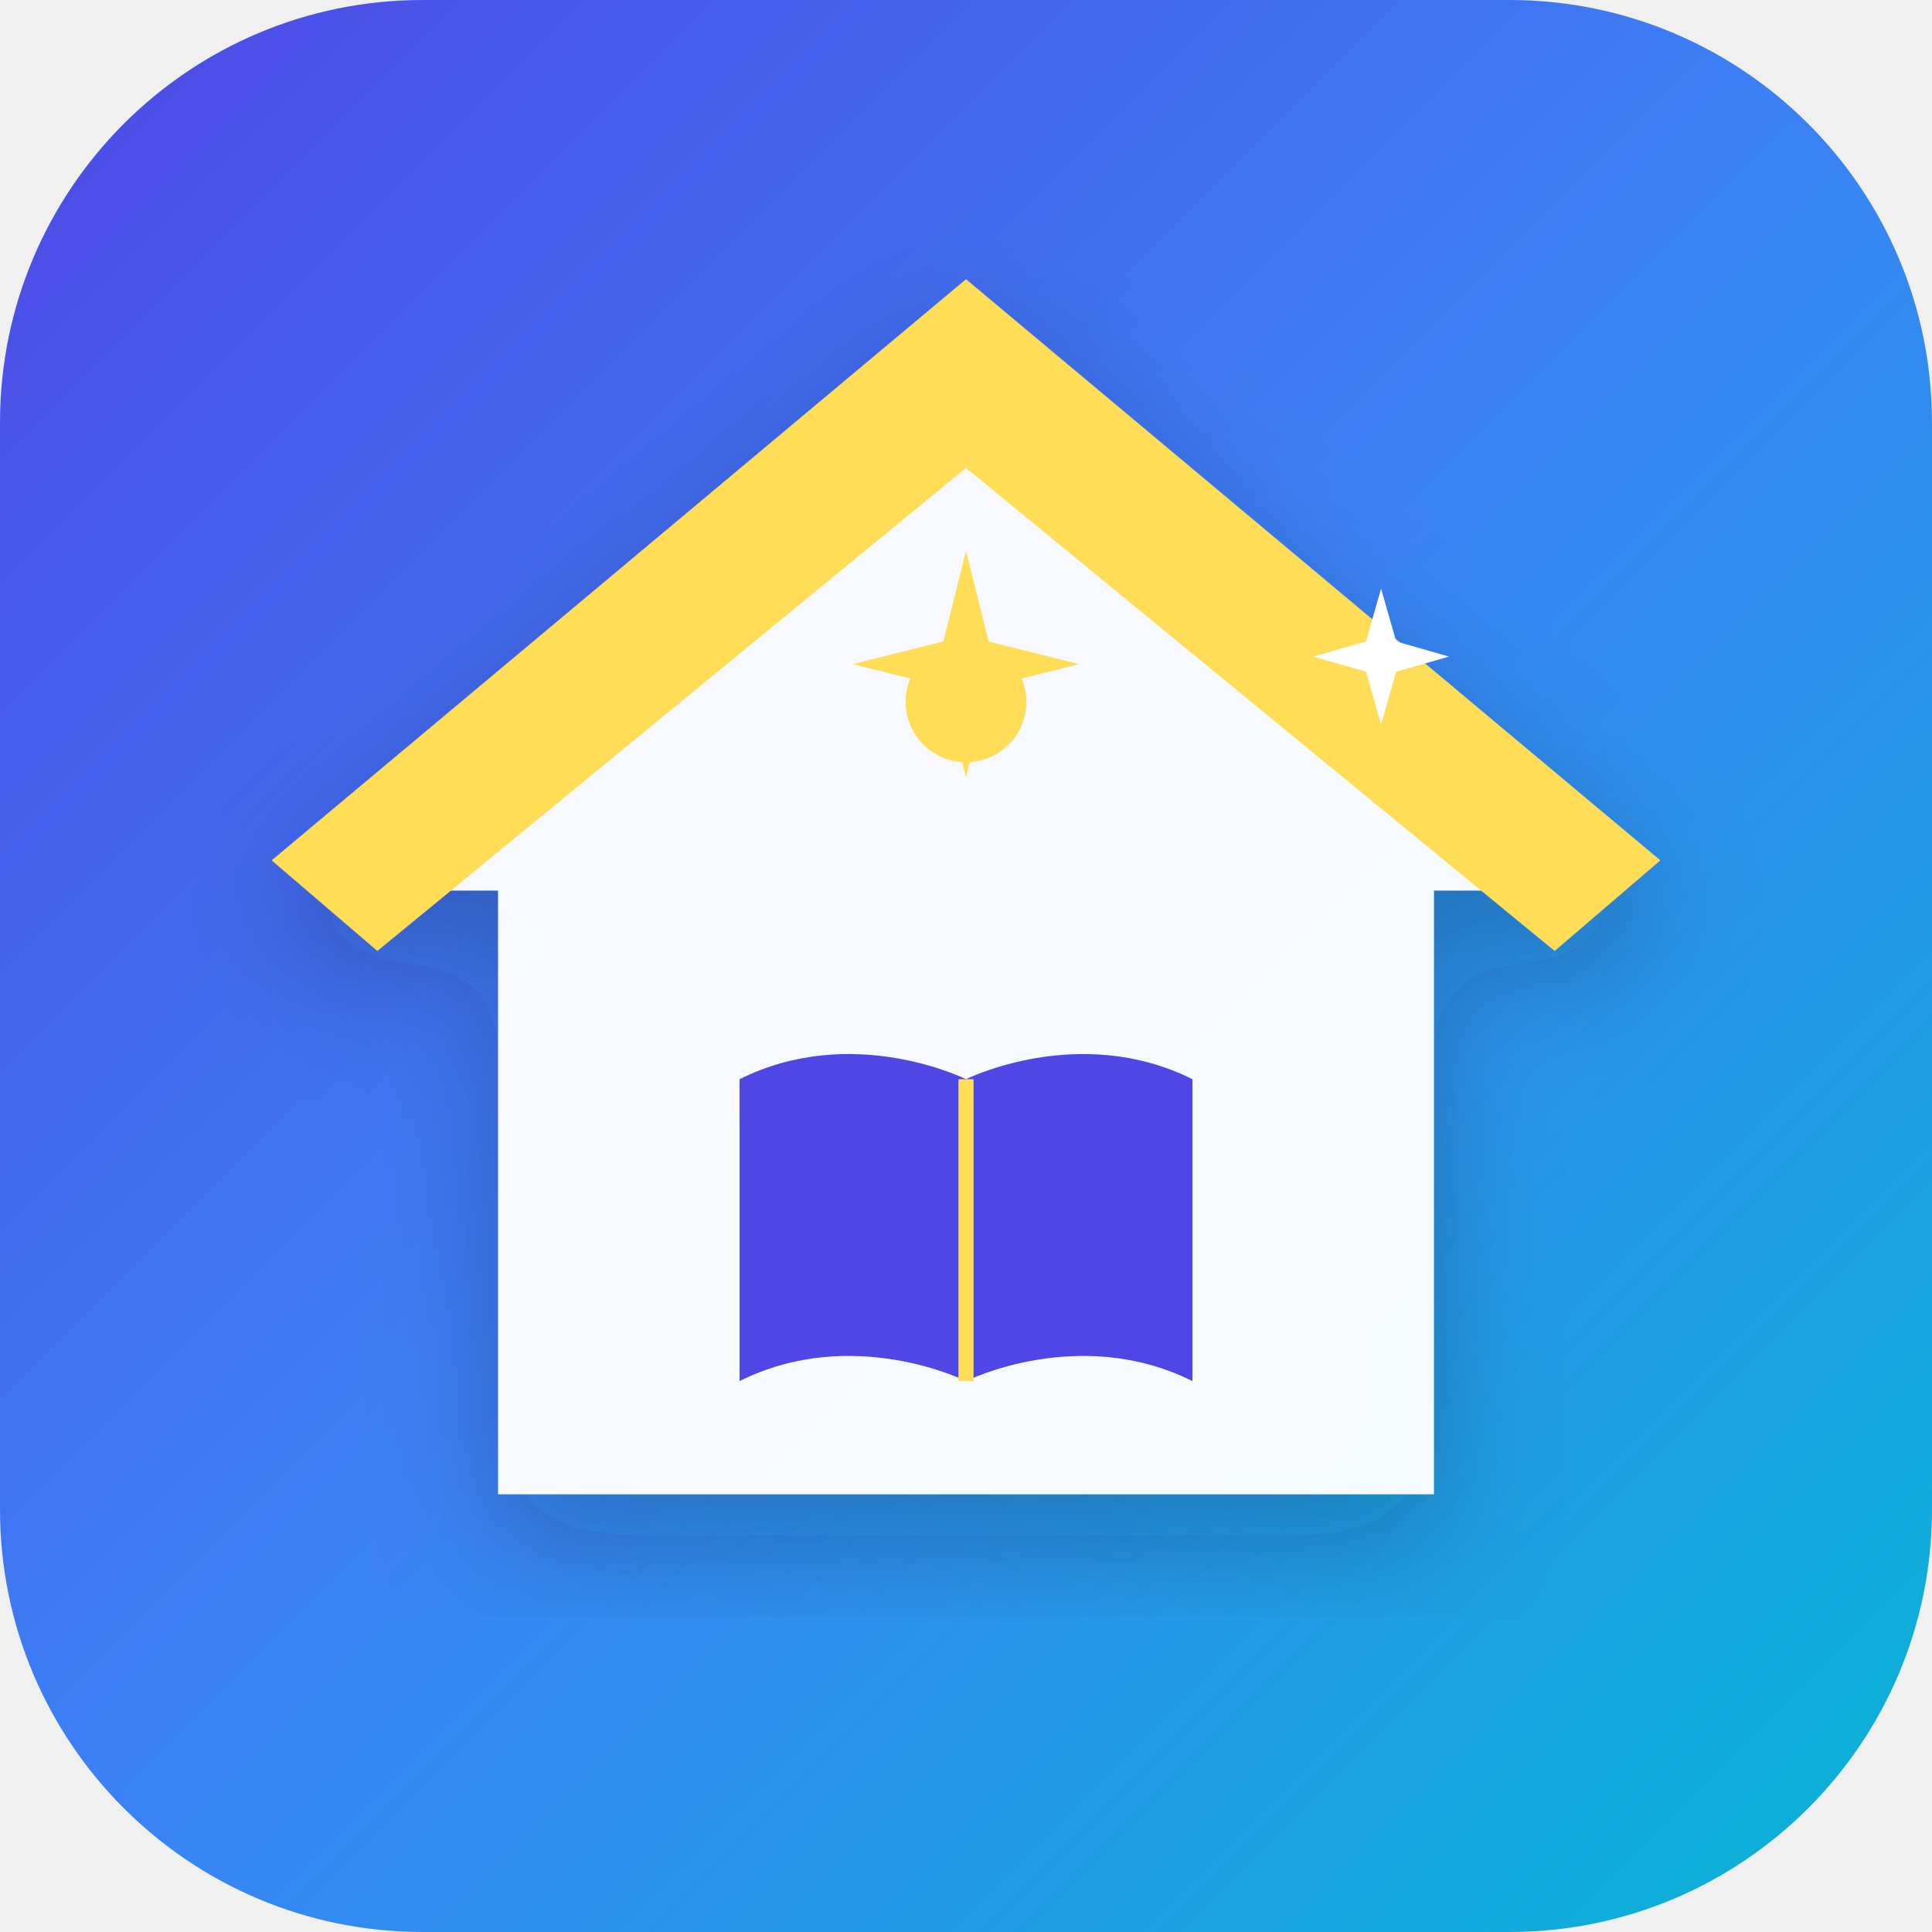
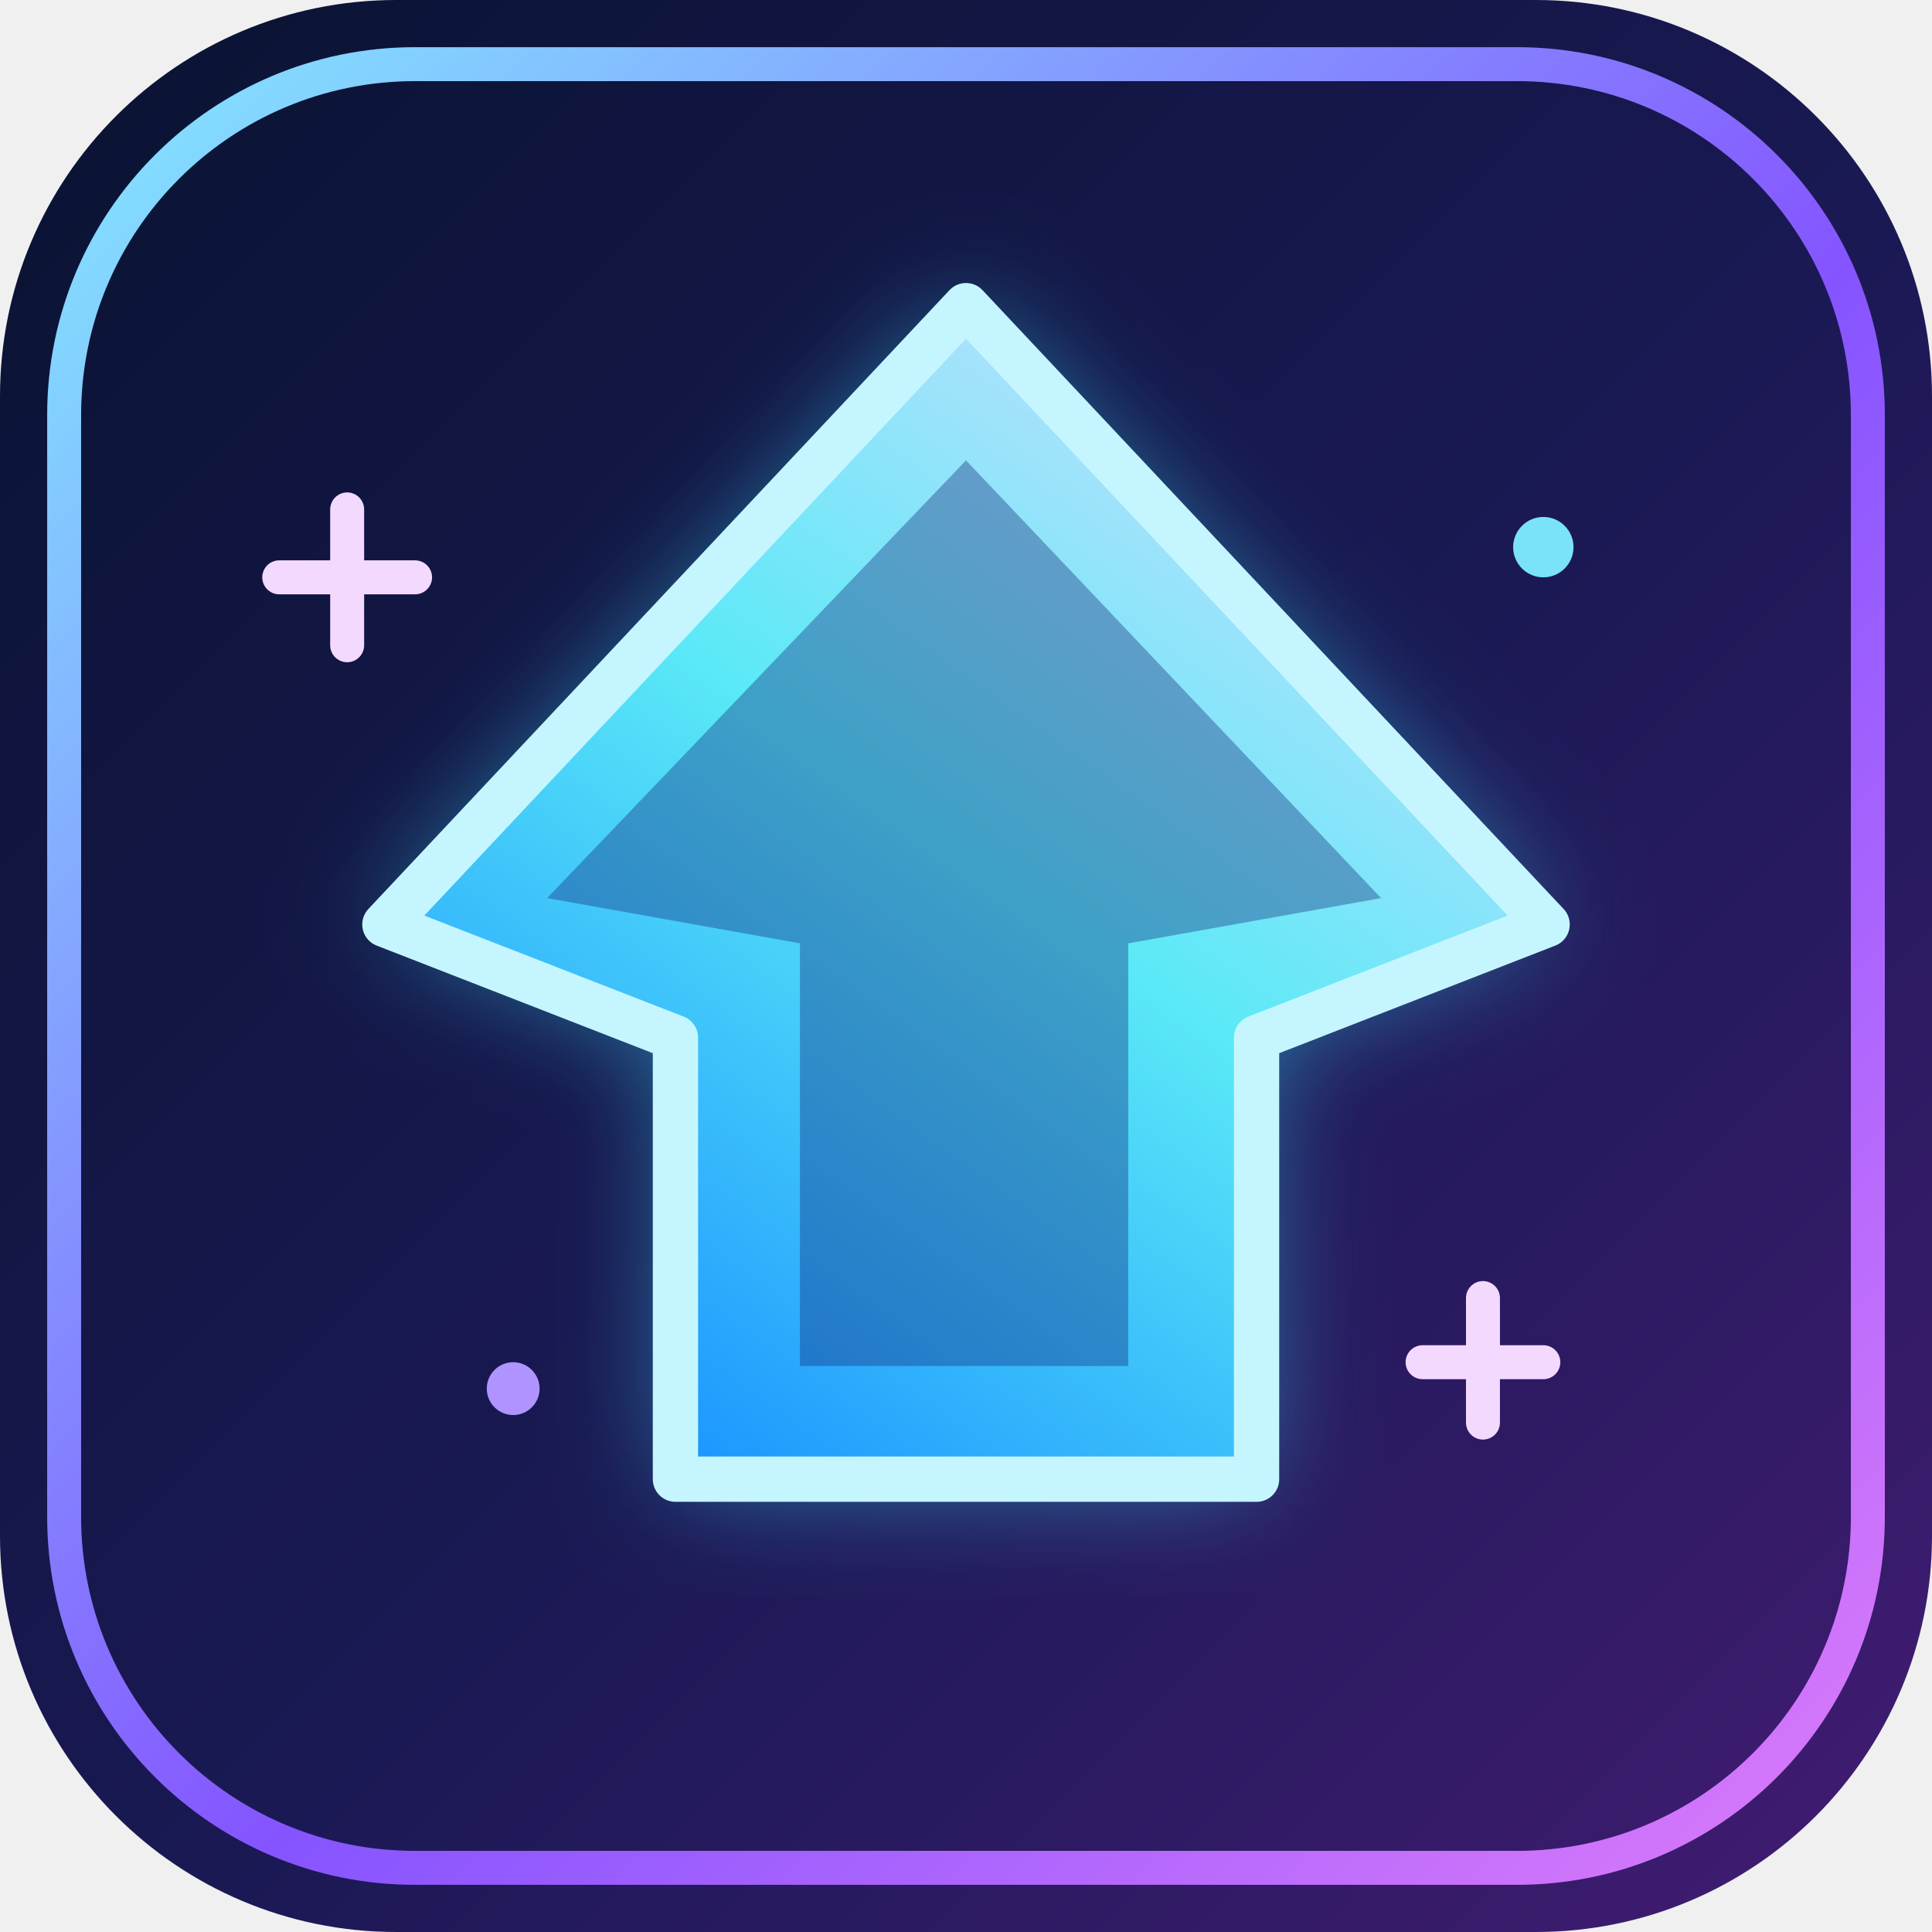
- <svg xmlns="http://www.w3.org/2000/svg" viewBox="0 0 512 512">
+ <svg xmlns="http://www.w3.org/2000/svg" viewBox="0 0 512 512" role="img" aria-label="LEVEL UP! zili violeta kvēlojoša augšupvērsta bulta">
  <defs>
-     <linearGradient id="bg" x1="0%" y1="0%" x2="100%" y2="100%">
-       <stop offset="0%" stop-color="#4f46e5" />
-       <stop offset="50%" stop-color="#3b82f6" />
-       <stop offset="100%" stop-color="#06b6d4" />
+     <linearGradient id="bg" x2="1" y2="1">
+       <stop stop-color="#091331" />
+       <stop offset=".54" stop-color="#1a1954" />
+       <stop offset="1" stop-color="#431c74" />
    </linearGradient>
-     <filter id="shadow" x="-10%" y="-10%" width="120%" height="120%">
-       <feDropShadow dx="0" dy="12" stdDeviation="16" flood-color="#0f172a" flood-opacity="0.25" />
+     <linearGradient id="arrow" x1=".2" y1="1" x2=".9" y2="0">
+       <stop stop-color="#178fff" />
+       <stop offset=".5" stop-color="#5ae9f7" />
+       <stop offset="1" stop-color="#dcddff" />
+     </linearGradient>
+     <linearGradient id="rim" x2="1" y2="1">
+       <stop stop-color="#83e9ff" />
+       <stop offset=".55" stop-color="#8554ff" />
+       <stop offset="1" stop-color="#dd7bfa" />
+     </linearGradient>
+     <filter id="glow">
+       <feGaussianBlur stdDeviation="15" />
    </filter>
  </defs>
-   <rect width="512" height="512" rx="112" fill="url(#bg)" />
-   <g filter="url(#shadow)" transform="translate(56, 56)">
-     <path d="M200 40 L40 180 L76 180 L76 340 L324 340 L324 180 L360 180 Z" fill="#ffffff" opacity="0.95" />
-     <path d="M200 18 L16 172 L44 196 L200 68 L356 196 L384 172 Z" fill="#ffdd57" />
-     <path d="M140 230 C170 215 200 230 200 230 C200 230 230 215 260 230 L260 310 C230 295 200 310 200 310 C200 310 170 295 140 310 Z" fill="#4f46e5" />
-     <line x1="200" y1="230" x2="200" y2="310" stroke="#ffdd57" stroke-width="4" />
-     <circle cx="200" cy="130" r="16" fill="#ffdd57" />
-     <polygon points="200,90 206,114 230,120 206,126 200,150 194,126 170,120 194,114" fill="#ffdd57" />
-     <polygon points="310,100 314,114 328,118 314,122 310,136 306,122 292,118 306,114" fill="#ffffff" />
-   </g>
+   <rect width="512" height="512" rx="105" fill="url(#bg)" />
+   <rect x="17" y="17" width="478" height="478" rx="93" fill="none" stroke="url(#rim)" stroke-width="9" />
+   <path d="M256 81 102 245l77 30v117h154V275l77-30Z" fill="#39dfff" opacity=".55" filter="url(#glow)" />
+   <path d="M256 81 102 245l77 30v117h154V275l77-30Z" fill="url(#arrow)" stroke="#c5f6ff" stroke-width="12" stroke-linejoin="round" />
+   <path d="M256 122 145 238l67 12v112h87V250l67-12Z" fill="#132a79" opacity=".38" />
+   <path d="M92 135v36m-18-18h36M393 344v33m-16-16h32" stroke="#f4d9ff" stroke-width="9" stroke-linecap="round" />
+   <circle cx="409" cy="145" r="8" fill="#7ae3f9" />
+   <circle cx="136" cy="368" r="7" fill="#af93ff" />
</svg>
